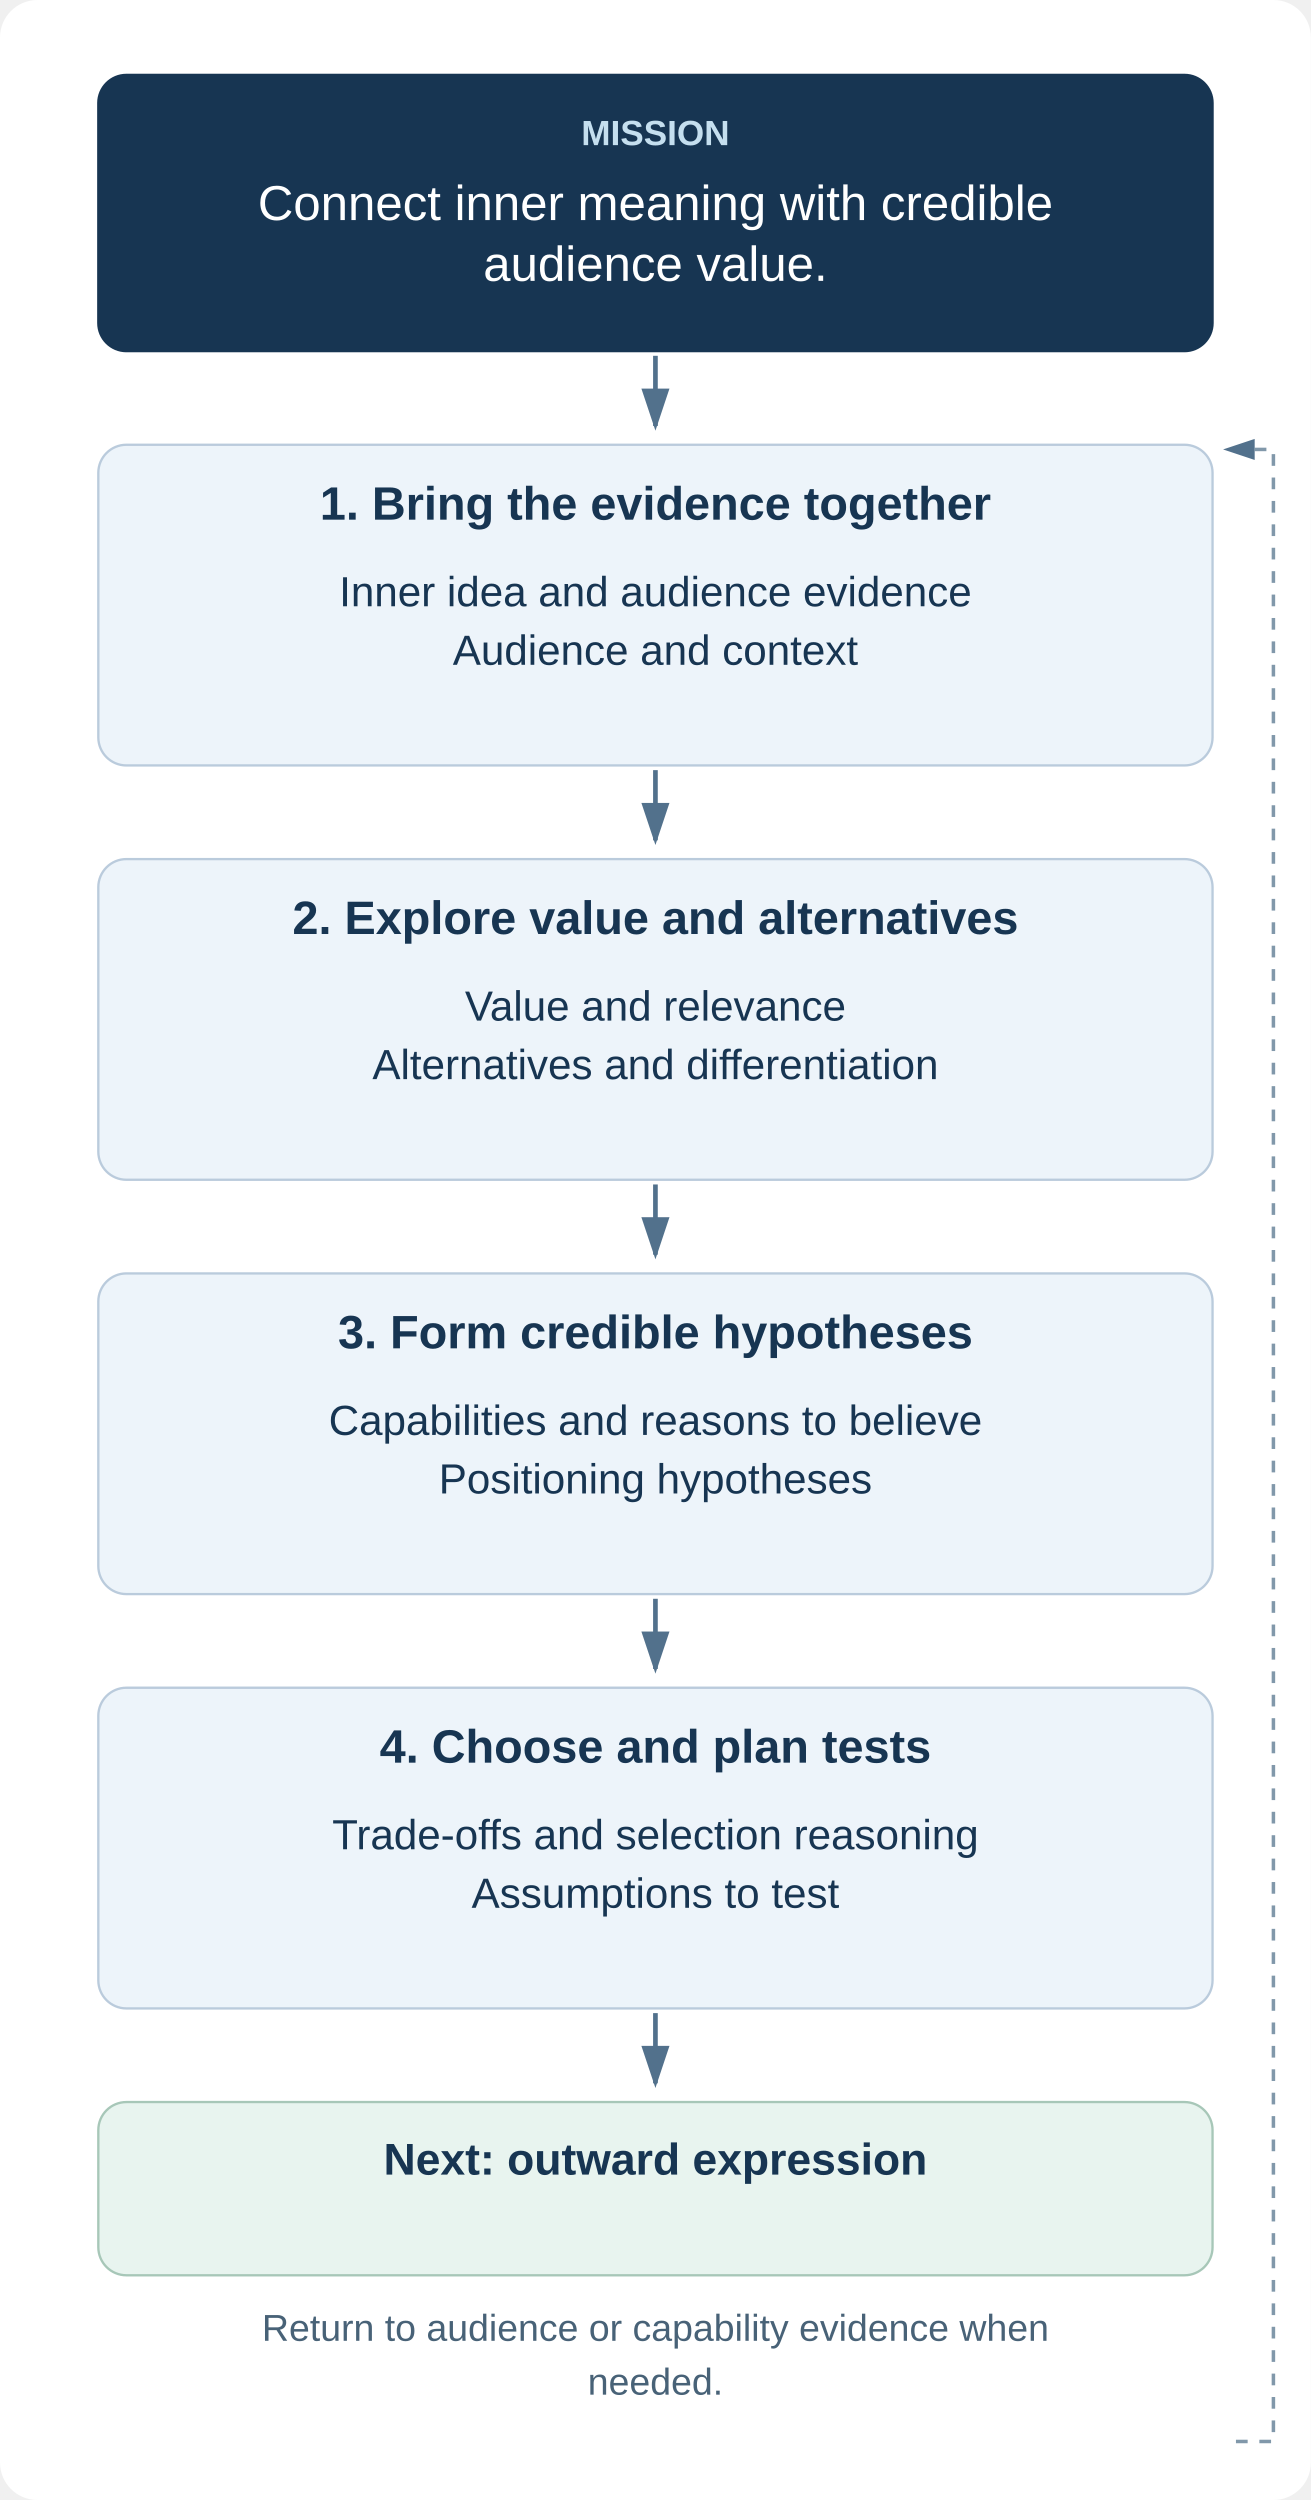
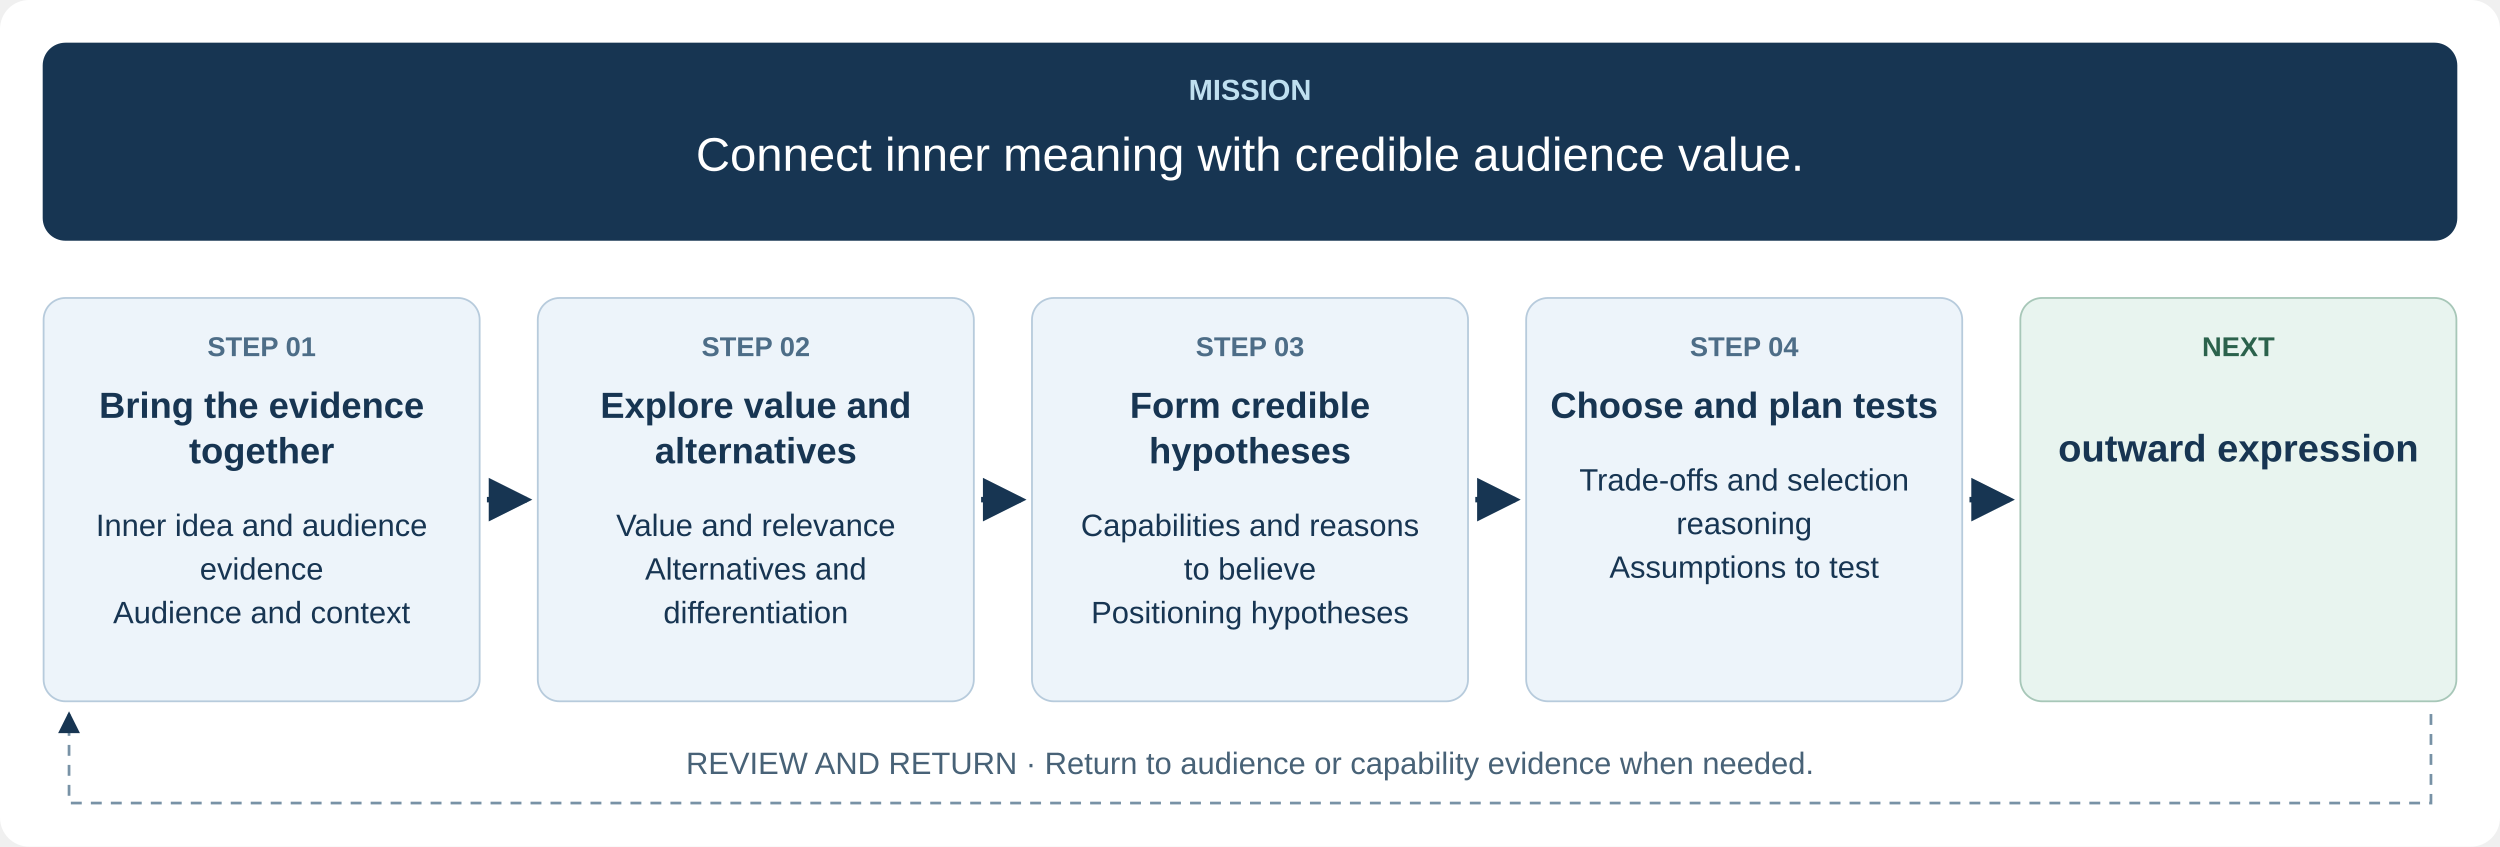
- <svg xmlns="http://www.w3.org/2000/svg" width="560" height="1068" viewBox="0 0 560 1068" role="img" aria-labelledby="title desc">
+ <svg xmlns="http://www.w3.org/2000/svg" width="1376" height="466" viewBox="0 0 1376 466" role="img" aria-labelledby="title desc">
  <defs>
-     <marker id="arrow" markerWidth="10" markerHeight="10" refX="8" refY="3" orient="auto">
-       <path d="M0,0 L0,6 L9,3 z" fill="#52718c" />
+     <marker id="arrow" markerWidth="9" markerHeight="8" refX="7" refY="4" orient="auto">
+       <path d="M0,0 L0,8 L8,4 z" fill="#173552" />
    </marker>
  </defs>
-   <rect width="560" height="1068" rx="16" fill="#ffffff" />
-   <rect x="42" y="32" width="476" height="118" rx="12" fill="#173552" stroke="#173552" />
-   <text x="280" y="62" text-anchor="middle" font-family="Arial, Helvetica, sans-serif" font-size="15" font-weight="bold" fill="#c5dfef">MISSION</text>
-   <text x="280" y="94" text-anchor="middle" font-family="Arial, Helvetica, sans-serif" font-size="21" font-weight="normal" fill="white">Connect inner meaning with credible</text>
-   <text x="280" y="120" text-anchor="middle" font-family="Arial, Helvetica, sans-serif" font-size="21" font-weight="normal" fill="white">audience value.</text>
-   <path d="M280,152 V182" fill="none" stroke="#52718c" stroke-width="2" marker-end="url(#arrow)" />
-   <rect x="42" y="190" width="476" height="137" rx="12" fill="#edf4fa" stroke="#bacbdc" />
-   <text x="280" y="222" text-anchor="middle" font-family="Arial, Helvetica, sans-serif" font-size="20" font-weight="bold" fill="#173552">1. Bring the evidence together</text>
-   <text x="280" y="259" text-anchor="middle" font-family="Arial, Helvetica, sans-serif" font-size="18" font-weight="normal" fill="#173552">Inner idea and audience evidence</text>
-   <text x="280" y="284" text-anchor="middle" font-family="Arial, Helvetica, sans-serif" font-size="18" font-weight="normal" fill="#173552">Audience and context</text>
-   <path d="M280,329 V359" fill="none" stroke="#52718c" stroke-width="2" marker-end="url(#arrow)" />
-   <rect x="42" y="367" width="476" height="137" rx="12" fill="#edf4fa" stroke="#bacbdc" />
-   <text x="280" y="399" text-anchor="middle" font-family="Arial, Helvetica, sans-serif" font-size="20" font-weight="bold" fill="#173552">2. Explore value and alternatives</text>
-   <text x="280" y="436" text-anchor="middle" font-family="Arial, Helvetica, sans-serif" font-size="18" font-weight="normal" fill="#173552">Value and relevance</text>
-   <text x="280" y="461" text-anchor="middle" font-family="Arial, Helvetica, sans-serif" font-size="18" font-weight="normal" fill="#173552">Alternatives and differentiation</text>
-   <path d="M280,506 V536" fill="none" stroke="#52718c" stroke-width="2" marker-end="url(#arrow)" />
-   <rect x="42" y="544" width="476" height="137" rx="12" fill="#edf4fa" stroke="#bacbdc" />
-   <text x="280" y="576" text-anchor="middle" font-family="Arial, Helvetica, sans-serif" font-size="20" font-weight="bold" fill="#173552">3. Form credible hypotheses</text>
-   <text x="280" y="613" text-anchor="middle" font-family="Arial, Helvetica, sans-serif" font-size="18" font-weight="normal" fill="#173552">Capabilities and reasons to believe</text>
-   <text x="280" y="638" text-anchor="middle" font-family="Arial, Helvetica, sans-serif" font-size="18" font-weight="normal" fill="#173552">Positioning hypotheses</text>
-   <path d="M280,683 V713" fill="none" stroke="#52718c" stroke-width="2" marker-end="url(#arrow)" />
-   <rect x="42" y="721" width="476" height="137" rx="12" fill="#edf4fa" stroke="#bacbdc" />
-   <text x="280" y="753" text-anchor="middle" font-family="Arial, Helvetica, sans-serif" font-size="20" font-weight="bold" fill="#173552">4. Choose and plan tests</text>
-   <text x="280" y="790" text-anchor="middle" font-family="Arial, Helvetica, sans-serif" font-size="18" font-weight="normal" fill="#173552">Trade-offs and selection reasoning</text>
-   <text x="280" y="815" text-anchor="middle" font-family="Arial, Helvetica, sans-serif" font-size="18" font-weight="normal" fill="#173552">Assumptions to test</text>
-   <path d="M280,860 V890" fill="none" stroke="#52718c" stroke-width="2" marker-end="url(#arrow)" />
-   <rect x="42" y="898" width="476" height="74" rx="12" fill="#e8f4ef" stroke="#a7c7b8" />
-   <text x="280" y="929" text-anchor="middle" font-family="Arial, Helvetica, sans-serif" font-size="19" font-weight="bold" fill="#173552">Next: outward expression</text>
-   <text x="280" y="1000" text-anchor="middle" font-family="Arial, Helvetica, sans-serif" font-size="16" font-weight="normal" fill="#486277">Return to audience or capability evidence when</text>
-   <text x="280" y="1023" text-anchor="middle" font-family="Arial, Helvetica, sans-serif" font-size="16" font-weight="normal" fill="#486277">needed.</text>
-   <path d="M528,1043 H544 V192 H524" fill="none" stroke="#8198aa" stroke-width="1.5" stroke-dasharray="5 5" marker-end="url(#arrow)" />
+   <rect width="1376" height="466" rx="16" fill="#ffffff" />
+   <rect x="24" y="24" width="1328" height="108" rx="12" fill="#173552" stroke="#173552" />
+   <text x="688.0" y="55" text-anchor="middle" font-family="Arial, Helvetica, sans-serif" font-size="16" font-weight="bold" fill="#bfe0f0">MISSION</text>
+   <text x="688.0" y="94" text-anchor="middle" font-family="Arial, Helvetica, sans-serif" font-size="26" font-weight="normal" fill="white">Connect inner meaning with credible audience value.</text>
+   <rect x="24" y="164" width="240" height="222" rx="12" fill="#edf4fa" stroke="#b7cbdc" />
+   <text x="144.0" y="196" text-anchor="middle" font-family="Arial, Helvetica, sans-serif" font-size="15" font-weight="bold" fill="#4d6d87">STEP 01</text>
+   <text x="144.0" y="230" text-anchor="middle" font-family="Arial, Helvetica, sans-serif" font-size="20" font-weight="bold" fill="#173552">Bring the evidence</text>
+   <text x="144.0" y="255" text-anchor="middle" font-family="Arial, Helvetica, sans-serif" font-size="20" font-weight="bold" fill="#173552">together</text>
+   <text x="144.0" y="295" text-anchor="middle" font-family="Arial, Helvetica, sans-serif" font-size="17" font-weight="normal" fill="#173552">Inner idea and audience</text>
+   <text x="144.0" y="319" text-anchor="middle" font-family="Arial, Helvetica, sans-serif" font-size="17" font-weight="normal" fill="#173552">evidence</text>
+   <text x="144.0" y="343" text-anchor="middle" font-family="Arial, Helvetica, sans-serif" font-size="17" font-weight="normal" fill="#173552">Audience and context</text>
+   <path d="M268,275.0 H290" fill="none" stroke="#173552" stroke-width="3" marker-end="url(#arrow)" />
+   <rect x="296" y="164" width="240" height="222" rx="12" fill="#edf4fa" stroke="#b7cbdc" />
+   <text x="416.0" y="196" text-anchor="middle" font-family="Arial, Helvetica, sans-serif" font-size="15" font-weight="bold" fill="#4d6d87">STEP 02</text>
+   <text x="416.0" y="230" text-anchor="middle" font-family="Arial, Helvetica, sans-serif" font-size="20" font-weight="bold" fill="#173552">Explore value and</text>
+   <text x="416.0" y="255" text-anchor="middle" font-family="Arial, Helvetica, sans-serif" font-size="20" font-weight="bold" fill="#173552">alternatives</text>
+   <text x="416.0" y="295" text-anchor="middle" font-family="Arial, Helvetica, sans-serif" font-size="17" font-weight="normal" fill="#173552">Value and relevance</text>
+   <text x="416.0" y="319" text-anchor="middle" font-family="Arial, Helvetica, sans-serif" font-size="17" font-weight="normal" fill="#173552">Alternatives and</text>
+   <text x="416.0" y="343" text-anchor="middle" font-family="Arial, Helvetica, sans-serif" font-size="17" font-weight="normal" fill="#173552">differentiation</text>
+   <path d="M540,275.0 H562" fill="none" stroke="#173552" stroke-width="3" marker-end="url(#arrow)" />
+   <rect x="568" y="164" width="240" height="222" rx="12" fill="#edf4fa" stroke="#b7cbdc" />
+   <text x="688.0" y="196" text-anchor="middle" font-family="Arial, Helvetica, sans-serif" font-size="15" font-weight="bold" fill="#4d6d87">STEP 03</text>
+   <text x="688.0" y="230" text-anchor="middle" font-family="Arial, Helvetica, sans-serif" font-size="20" font-weight="bold" fill="#173552">Form credible</text>
+   <text x="688.0" y="255" text-anchor="middle" font-family="Arial, Helvetica, sans-serif" font-size="20" font-weight="bold" fill="#173552">hypotheses</text>
+   <text x="688.0" y="295" text-anchor="middle" font-family="Arial, Helvetica, sans-serif" font-size="17" font-weight="normal" fill="#173552">Capabilities and reasons</text>
+   <text x="688.0" y="319" text-anchor="middle" font-family="Arial, Helvetica, sans-serif" font-size="17" font-weight="normal" fill="#173552">to believe</text>
+   <text x="688.0" y="343" text-anchor="middle" font-family="Arial, Helvetica, sans-serif" font-size="17" font-weight="normal" fill="#173552">Positioning hypotheses</text>
+   <path d="M812,275.0 H834" fill="none" stroke="#173552" stroke-width="3" marker-end="url(#arrow)" />
+   <rect x="840" y="164" width="240" height="222" rx="12" fill="#edf4fa" stroke="#b7cbdc" />
+   <text x="960.0" y="196" text-anchor="middle" font-family="Arial, Helvetica, sans-serif" font-size="15" font-weight="bold" fill="#4d6d87">STEP 04</text>
+   <text x="960.0" y="230" text-anchor="middle" font-family="Arial, Helvetica, sans-serif" font-size="20" font-weight="bold" fill="#173552">Choose and plan tests</text>
+   <text x="960.0" y="270" text-anchor="middle" font-family="Arial, Helvetica, sans-serif" font-size="17" font-weight="normal" fill="#173552">Trade-offs and selection</text>
+   <text x="960.0" y="294" text-anchor="middle" font-family="Arial, Helvetica, sans-serif" font-size="17" font-weight="normal" fill="#173552">reasoning</text>
+   <text x="960.0" y="318" text-anchor="middle" font-family="Arial, Helvetica, sans-serif" font-size="17" font-weight="normal" fill="#173552">Assumptions to test</text>
+   <path d="M1084,275.0 H1106" fill="none" stroke="#173552" stroke-width="3" marker-end="url(#arrow)" />
+   <rect x="1112" y="164" width="240" height="222" rx="12" fill="#e8f4ef" stroke="#a7c7b8" />
+   <text x="1232.0" y="196" text-anchor="middle" font-family="Arial, Helvetica, sans-serif" font-size="15" font-weight="bold" fill="#2b624c">NEXT</text>
+   <text x="1232.0" y="254" text-anchor="middle" font-family="Arial, Helvetica, sans-serif" font-size="21" font-weight="bold" fill="#173552">outward expression</text>
+   <path d="M1338,393 V442 H38 V393" fill="none" stroke="#7892a6" stroke-width="1.5" stroke-dasharray="6 5" marker-end="url(#arrow)" />
+   <text x="688.0" y="426" text-anchor="middle" font-family="Arial, Helvetica, sans-serif" font-size="17" font-weight="normal" fill="#486277">REVIEW AND RETURN · Return to audience or capability evidence when needed.</text>
</svg>
